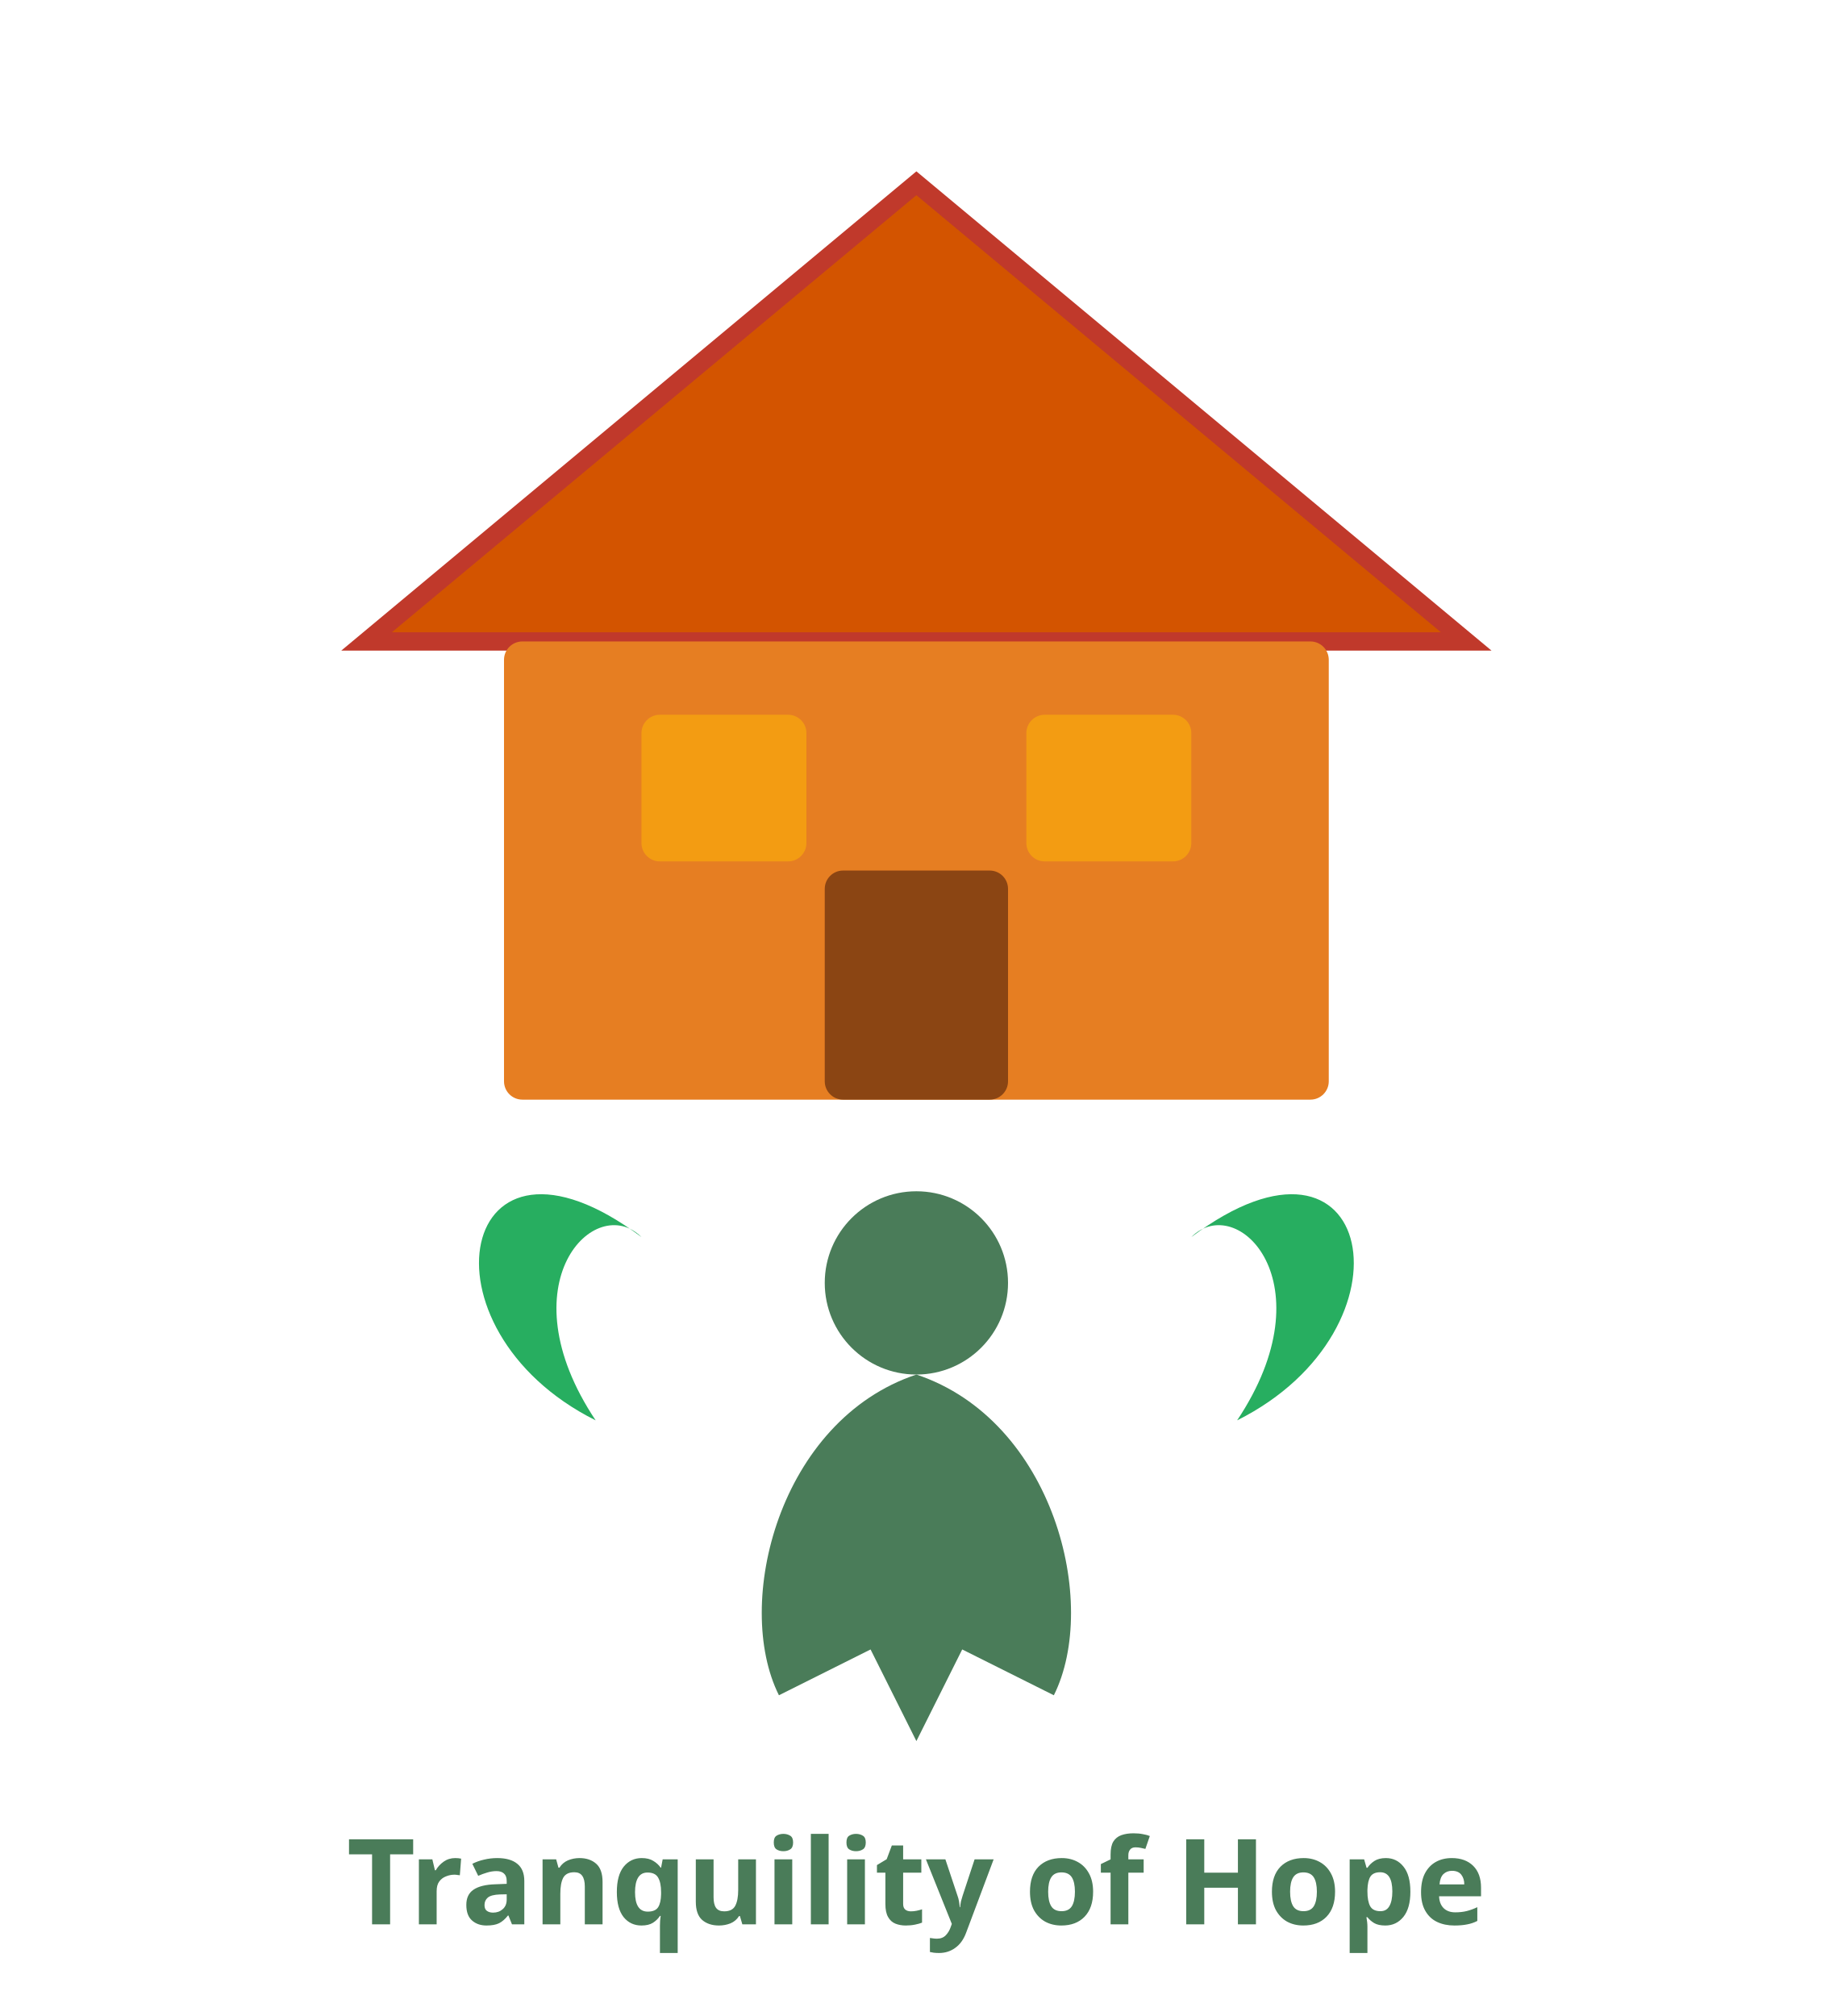
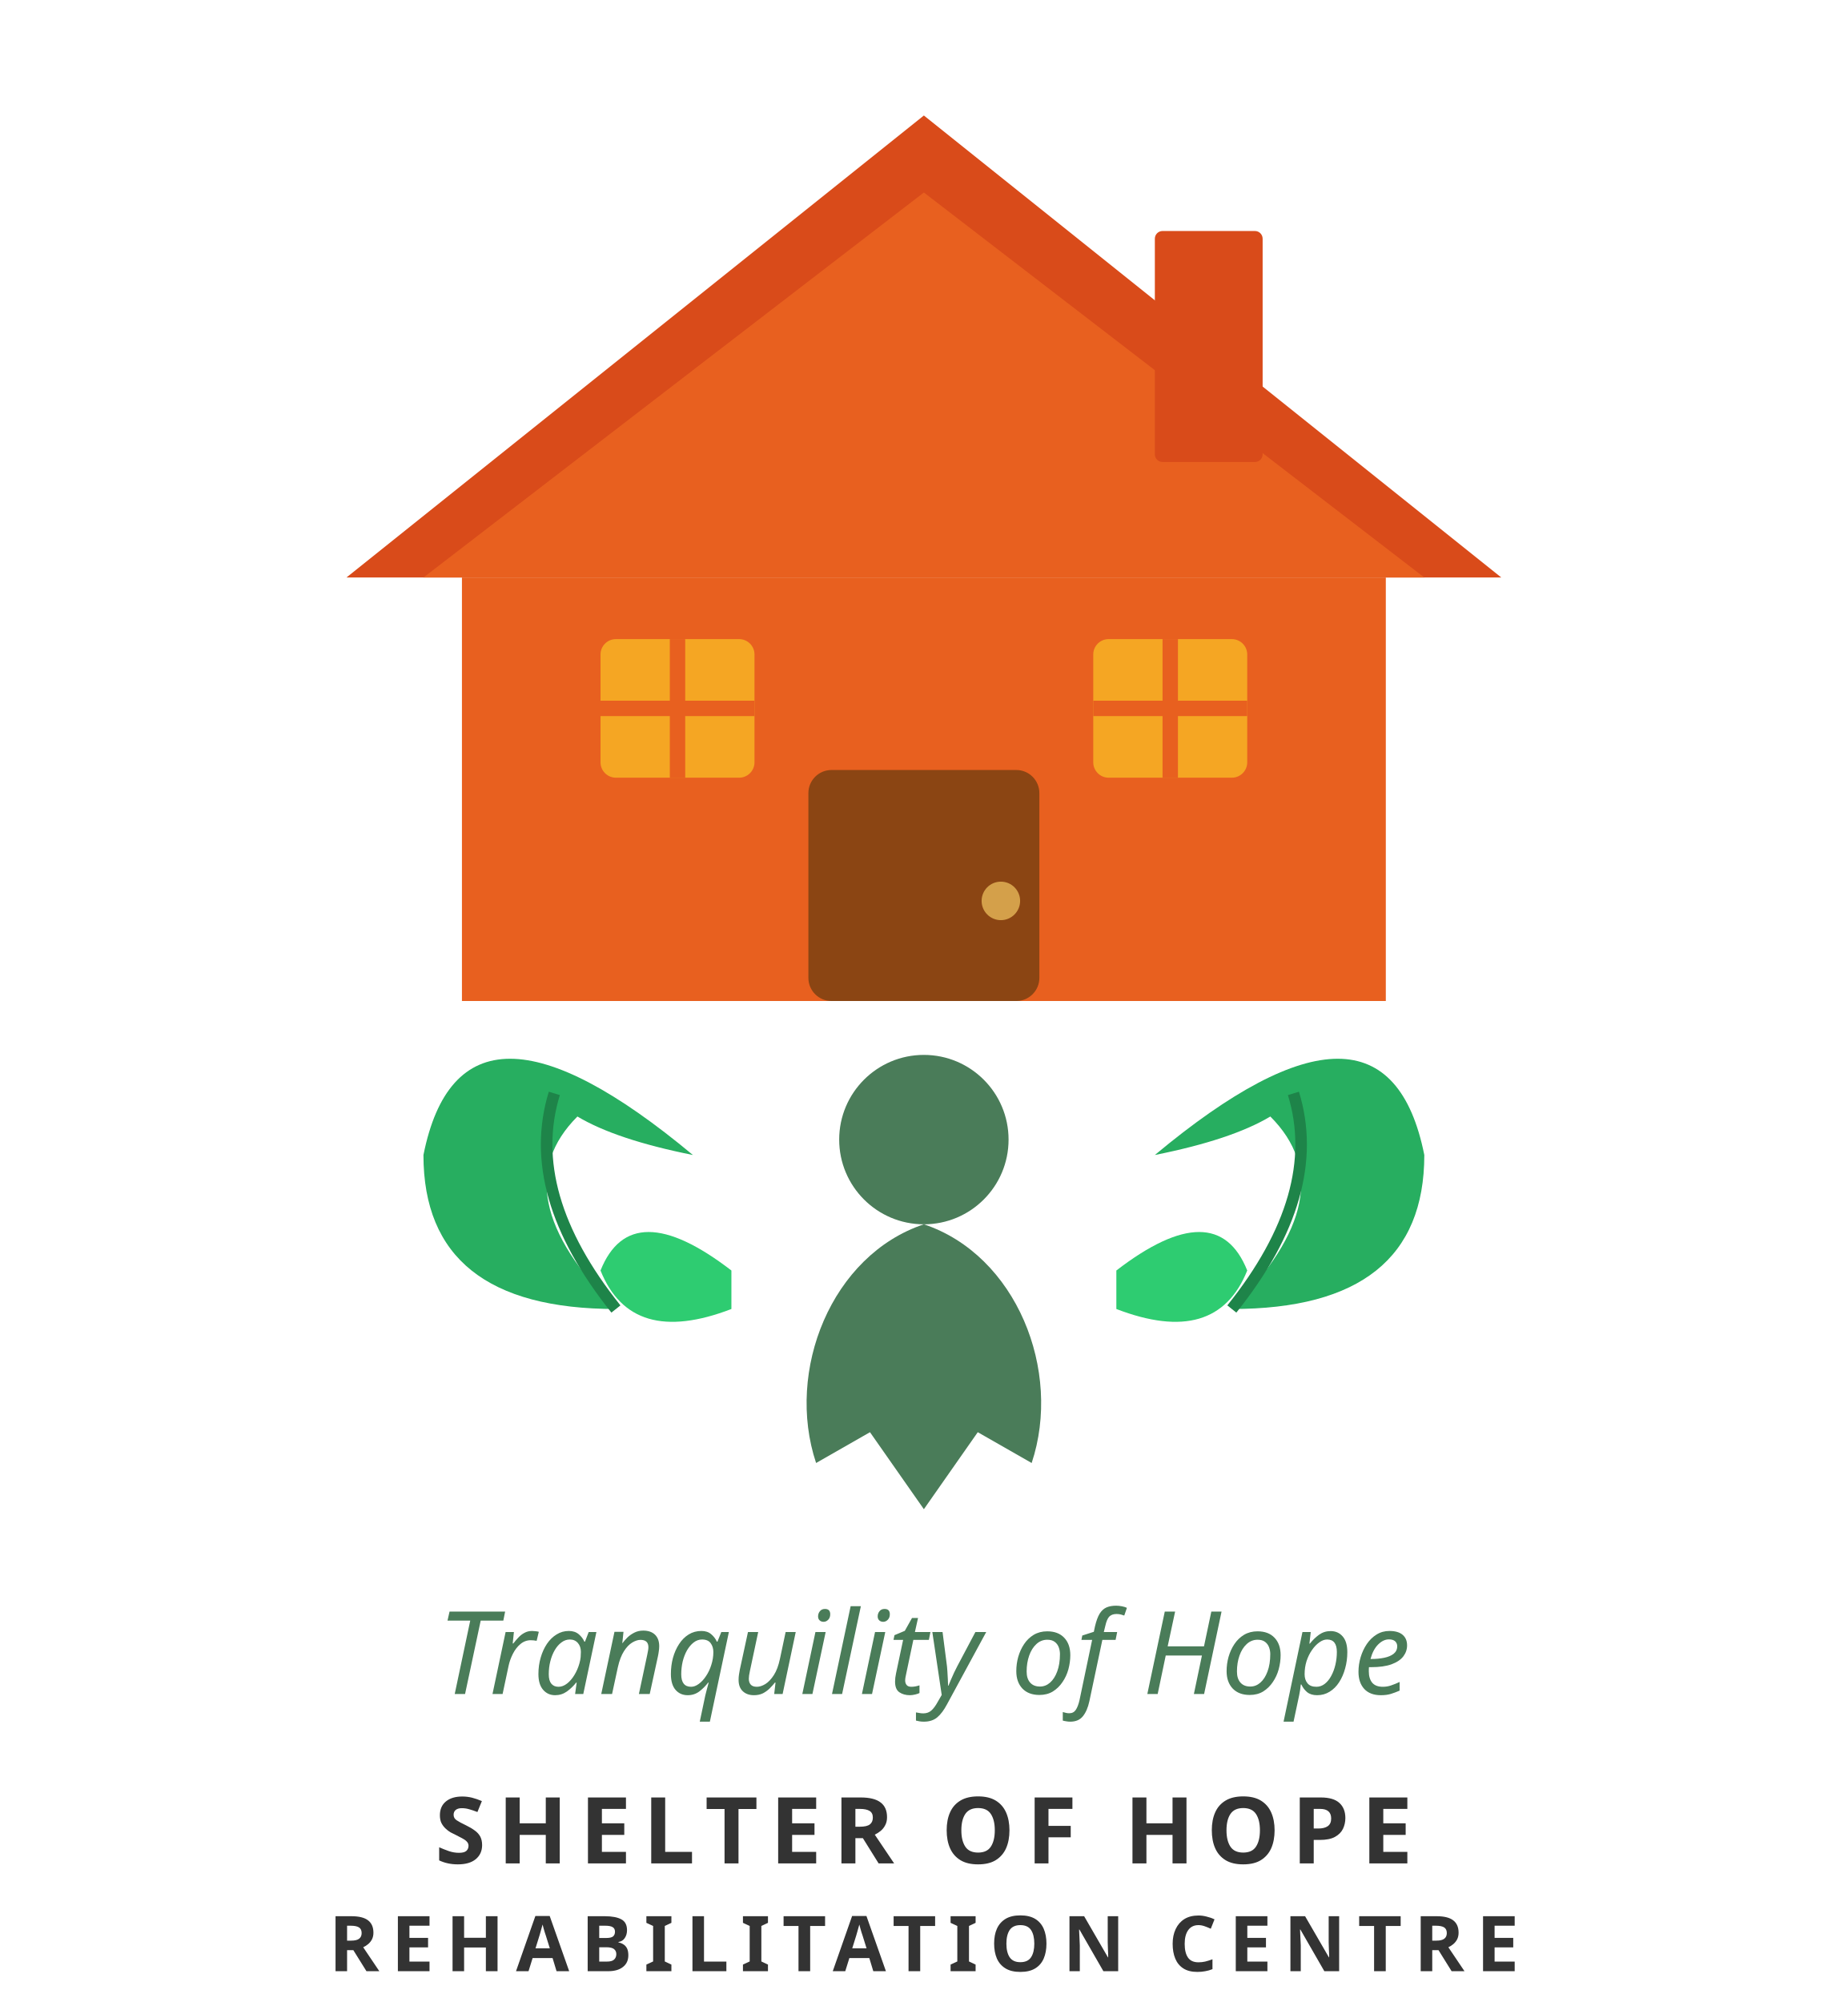
- <svg xmlns="http://www.w3.org/2000/svg" viewBox="0 0 200 220" width="200" height="220">
-   <polygon points="100,20 40,70 160,70" fill="#d35400" stroke="#c0392b" stroke-width="2" />
-   <rect x="55" y="70" width="90" height="50" fill="#e67e22" rx="2" />
-   <rect x="70" y="78" width="18" height="16" fill="#f39c12" rx="2" />
-   <rect x="112" y="78" width="18" height="16" fill="#f39c12" rx="2" />
-   <rect x="90" y="95" width="20" height="25" fill="#8B4513" rx="2" />
-   <circle cx="100" cy="140" r="10" fill="#4a7c59" />
-   <path d="M100,150 C85,155 80,175 85,185 L95,180 L100,190 L105,180 L115,185 C120,175 115,155 100,150Z" fill="#4a7c59" />
-   <path d="M70,135 C50,120 45,145 65,155 C55,140 65,130 70,135Z" fill="#27ae60" />
-   <path d="M130,135 C150,120 155,145 135,155 C145,140 135,130 130,135Z" fill="#27ae60" />
-   <text x="100" y="210" text-anchor="middle" font-family="Montserrat, sans-serif" font-size="13" fill="#4a7c59" font-weight="600">Tranquility of Hope</text>
+ <svg xmlns="http://www.w3.org/2000/svg" viewBox="0 0 240 260" width="240" height="260">
+   <polygon points="120,15 45,75 195,75" fill="#d94b1a" />
+   <polygon points="120,25 55,75 185,75" fill="#e8601f" />
+   <rect x="150" y="30" width="14" height="30" fill="#d94b1a" rx="1" />
+   <rect x="60" y="75" width="120" height="55" fill="#e8601f" />
+   <rect x="78" y="83" width="20" height="18" fill="#f5a623" rx="2" />
+   <line x1="88" y1="83" x2="88" y2="101" stroke="#e8601f" stroke-width="2" />
+   <line x1="78" y1="92" x2="98" y2="92" stroke="#e8601f" stroke-width="2" />
+   <rect x="142" y="83" width="20" height="18" fill="#f5a623" rx="2" />
+   <line x1="152" y1="83" x2="152" y2="101" stroke="#e8601f" stroke-width="2" />
+   <line x1="142" y1="92" x2="162" y2="92" stroke="#e8601f" stroke-width="2" />
+   <rect x="105" y="100" width="30" height="30" fill="#8B4513" rx="3" />
+   <circle cx="130" cy="117" r="2.5" fill="#d4a04a" />
+   <circle cx="120" cy="148" r="11" fill="#4a7c59" />
+   <path d="M120,159 C108,163 102,178 106,190 L113,186 L120,196 L127,186 L134,190 C138,178 132,163 120,159Z" fill="#4a7c59" />
+   <path d="M90,150 Q60,125 55,150 Q55,170 80,170 Q65,155 75,145 Q80,148 90,150Z" fill="#27ae60" />
+   <path d="M80,170 Q68,155 72,142" fill="none" stroke="#1e8449" stroke-width="1.5" />
+   <path d="M150,150 Q180,125 185,150 Q185,170 160,170 Q175,155 165,145 Q160,148 150,150Z" fill="#27ae60" />
+   <path d="M160,170 Q172,155 168,142" fill="none" stroke="#1e8449" stroke-width="1.5" />
+   <path d="M95,165 Q82,155 78,165 Q82,175 95,170Z" fill="#2ecc71" />
+   <path d="M145,165 Q158,155 162,165 Q158,175 145,170Z" fill="#2ecc71" />
+   <text x="120" y="220" text-anchor="middle" font-family="'Montserrat', 'Source Sans 3', sans-serif" font-size="15" fill="#4a7c59" font-style="italic">Tranquility of Hope</text>
+   <text x="120" y="242" text-anchor="middle" font-family="'Montserrat', 'Source Sans 3', sans-serif" font-size="12" font-weight="700" fill="#333" letter-spacing="1.5">SHELTER OF HOPE</text>
+   <text x="120" y="256" text-anchor="middle" font-family="'Montserrat', 'Source Sans 3', sans-serif" font-size="10" font-weight="700" fill="#333" letter-spacing="1.5">REHABILITATION CENTRE</text>
</svg>
